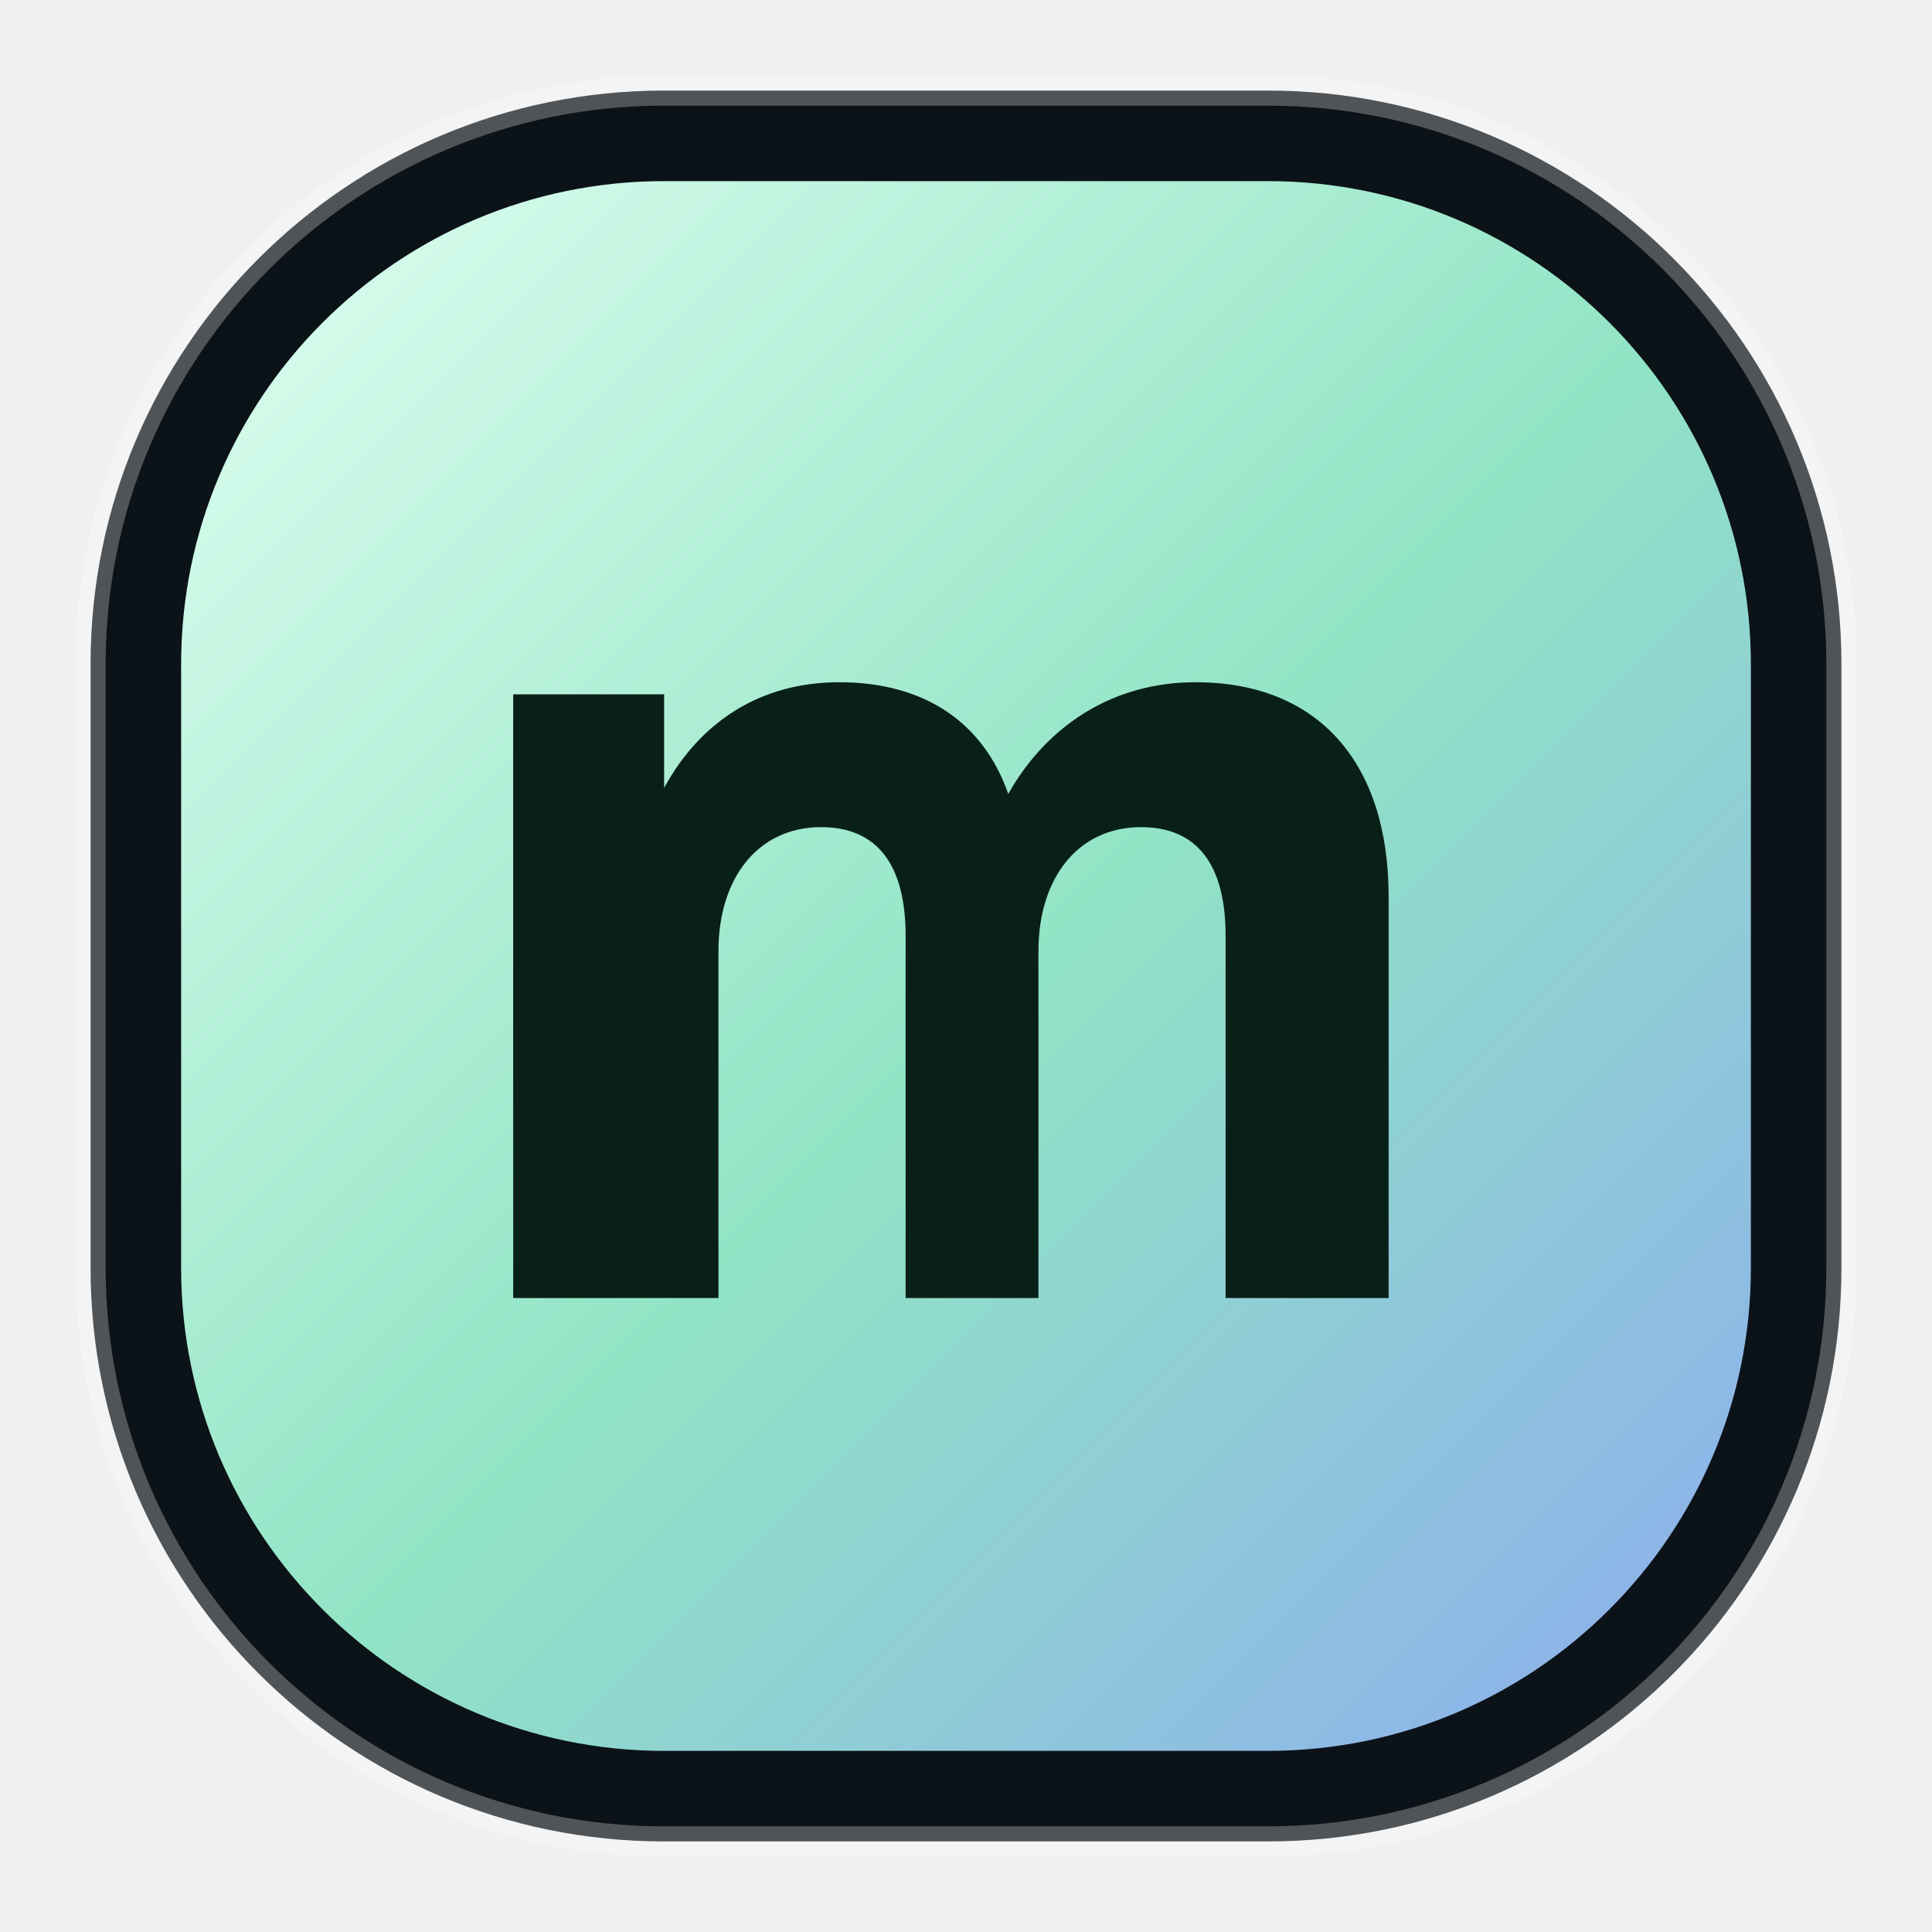
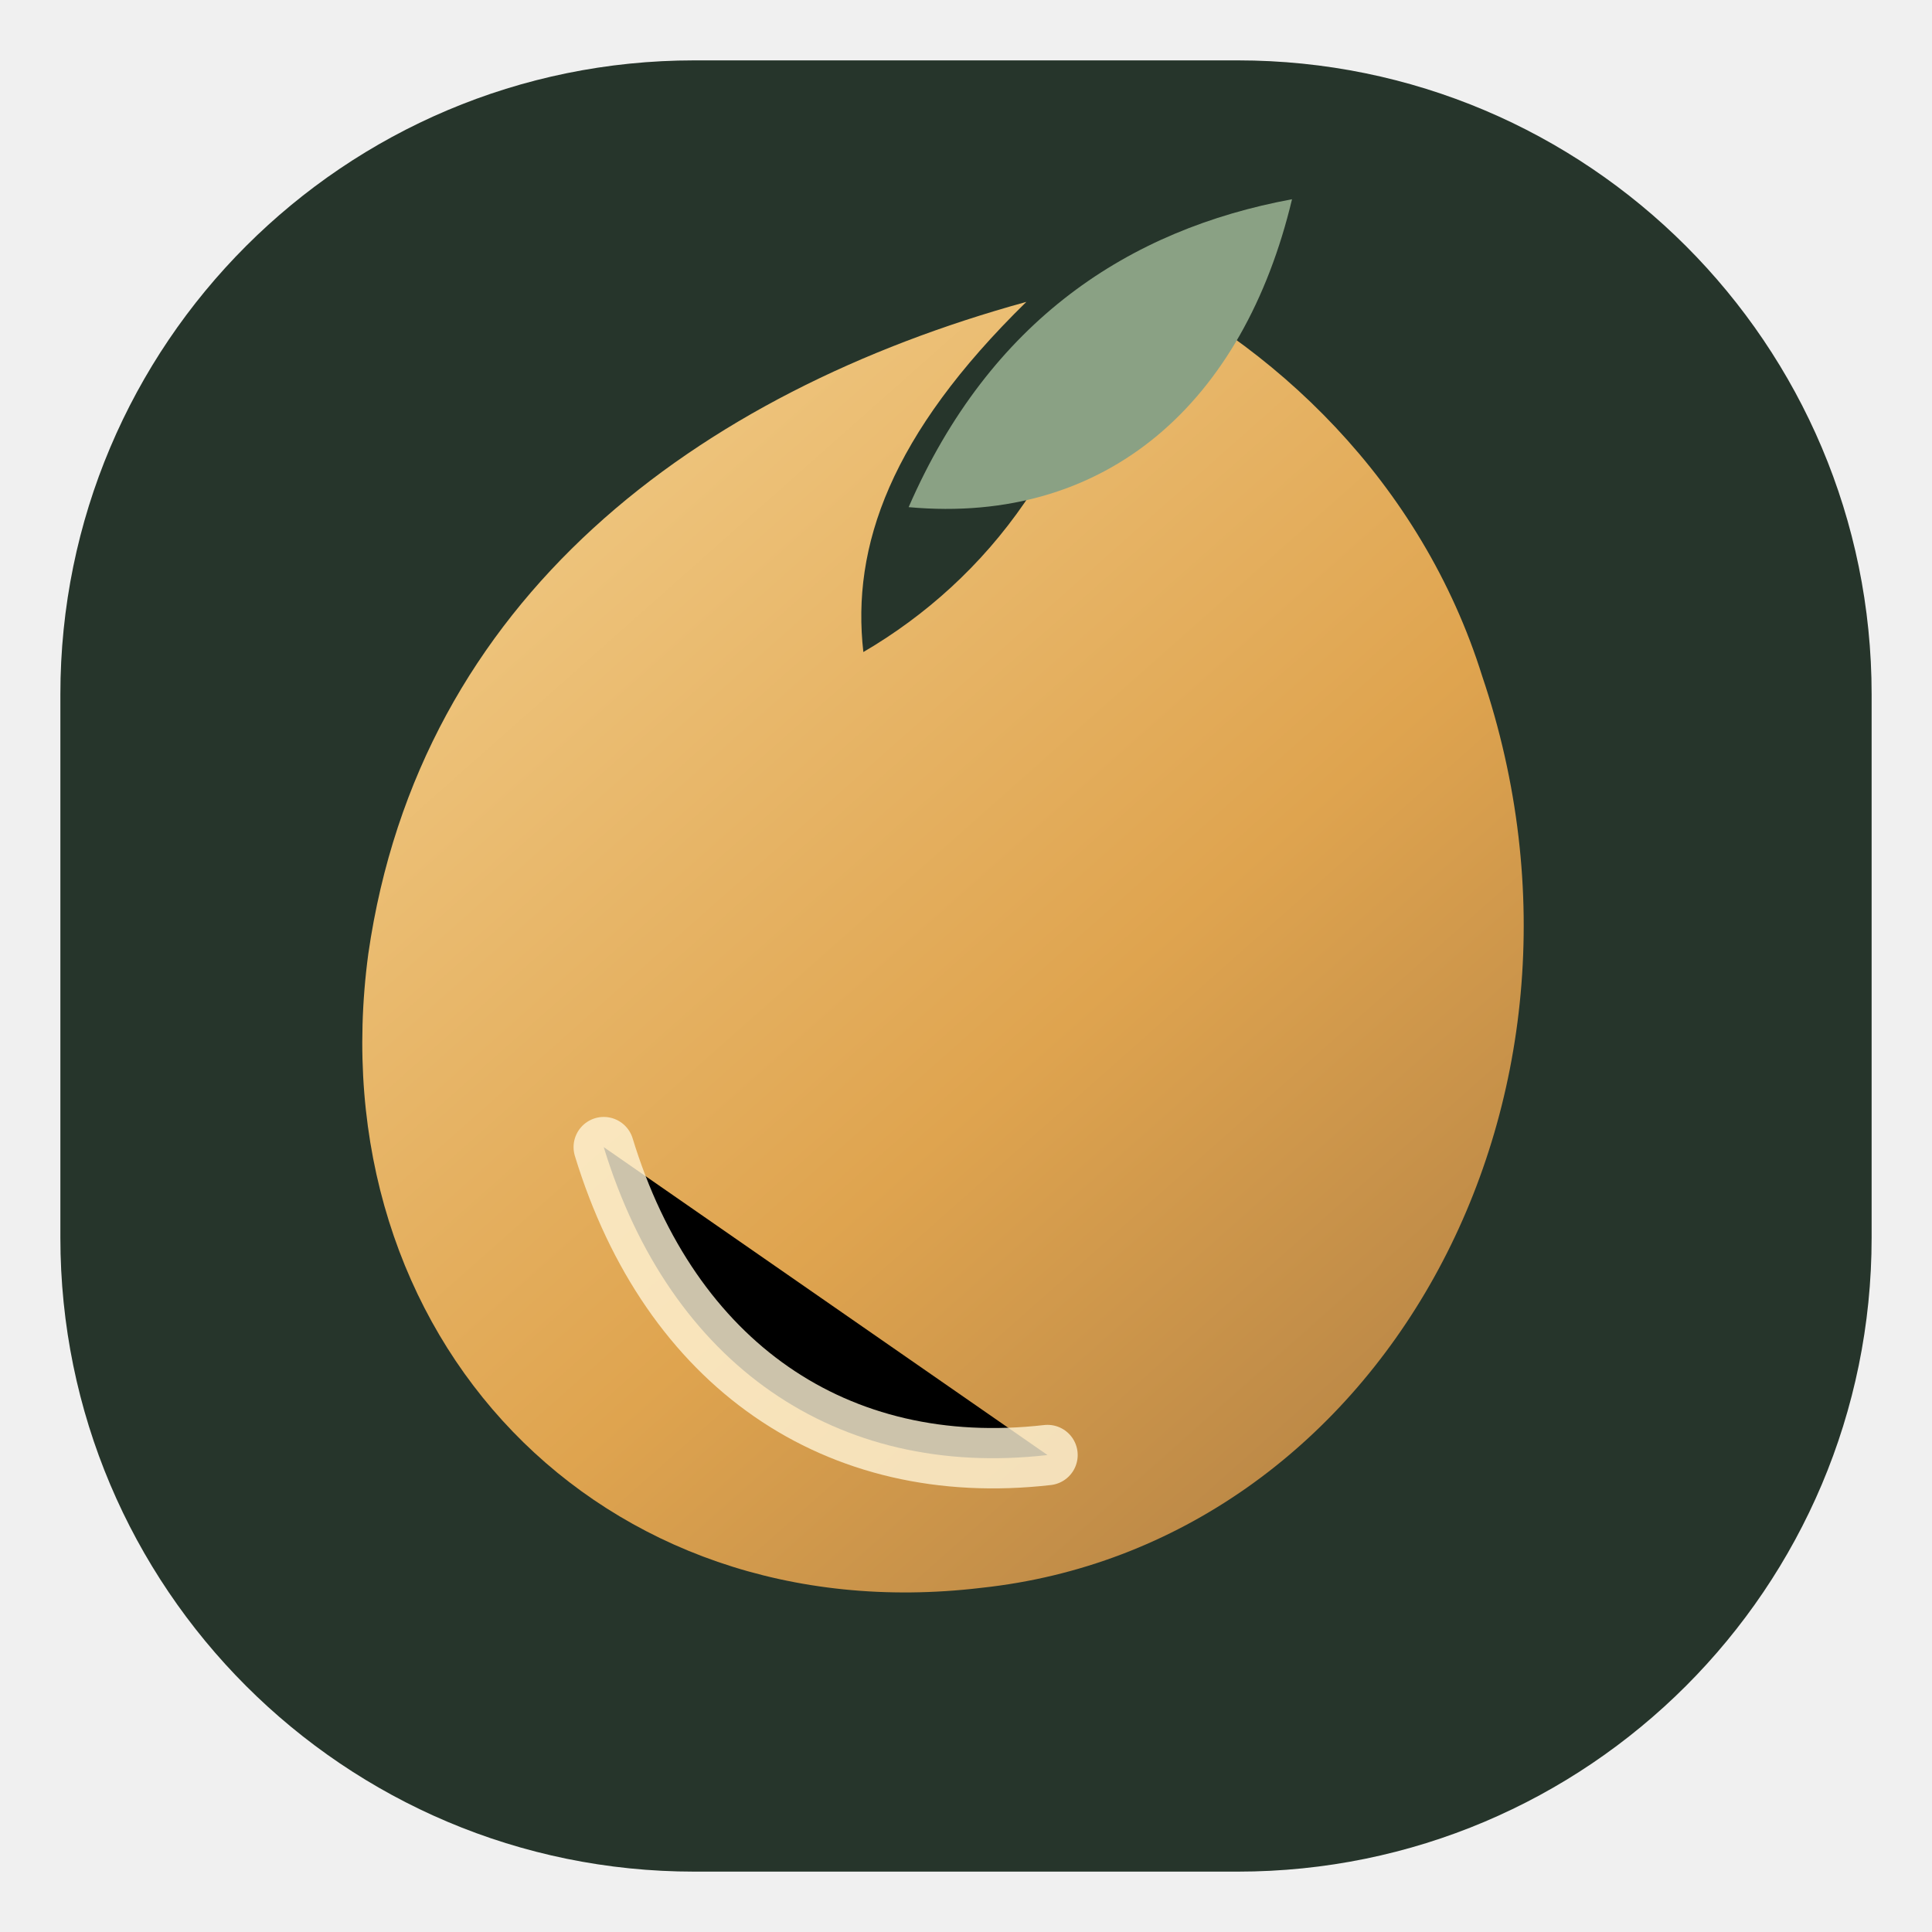
<svg xmlns="http://www.w3.org/2000/svg" viewBox="0 0 64 64">
  <defs>
-     <linearGradient id="g" x1="0" y1="0" x2="1" y2="1">
-       <stop offset="0" stop-color="#e1fff2" />
-       <stop offset=".52" stop-color="#91e4c5" />
-       <stop offset="1" stop-color="#8caaf0" />
+     <linearGradient id="m" x1="8" y1="6" x2="55" y2="59" gradientUnits="userSpaceOnUse">
+       <stop stop-color="#f8d99a" />
+       <stop offset=".55" stop-color="#dfa44f" />
+       <stop offset="1" stop-color="#9b6f3f" />
    </linearGradient>
  </defs>
-   <rect x="3" y="3" width="58" height="58" rx="19" fill="#0b1218" stroke="#ffffff" stroke-opacity=".28" />
-   <rect x="6" y="6" width="52" height="52" rx="16" fill="url(#g)" />
-   <path d="M17 43V23h5v3.1c1.2-2.2 3.2-3.5 5.8-3.5 2.9 0 4.8 1.4 5.6 3.7 1.3-2.3 3.5-3.7 6.2-3.7 4.1 0 6.4 2.7 6.4 7.1V43h-5.4V31c0-2.3-.9-3.6-2.8-3.6-2.1 0-3.4 1.7-3.4 4.1V43H30V31c0-2.3-.9-3.6-2.8-3.6-2.1 0-3.4 1.7-3.4 4.1V43z" fill="#092018" />
+   <rect x="2" y="2" width="60" height="60" rx="21" fill="#26352b" />
+   <path d="M34 10c-4.5 4.4-5.8 8.1-5.4 11.6 4.1-2.4 7.4-6.6 8.3-12.7 5.3 2.4 10.2 7.1 12.2 13.5 4.8 14.2-3.5 28.8-16.6 30.2C19.9 54.1 10.5 44.3 12.2 31.6 13.9 19.8 23.1 13 34 10Z" fill="url(#m)" />
+   <path d="M30.1 16.8c2.7-6.2 7.3-9.2 12.7-10.2-1.6 6.7-6.1 10.8-12.7 10.2Z" fill="#8aa184" />
+   <path d="M20 38c2.2 7.2 7.7 11 14.7 10.2" stroke="#fff3d6" stroke-opacity=".8" stroke-width="2" stroke-linecap="round" />
</svg>
